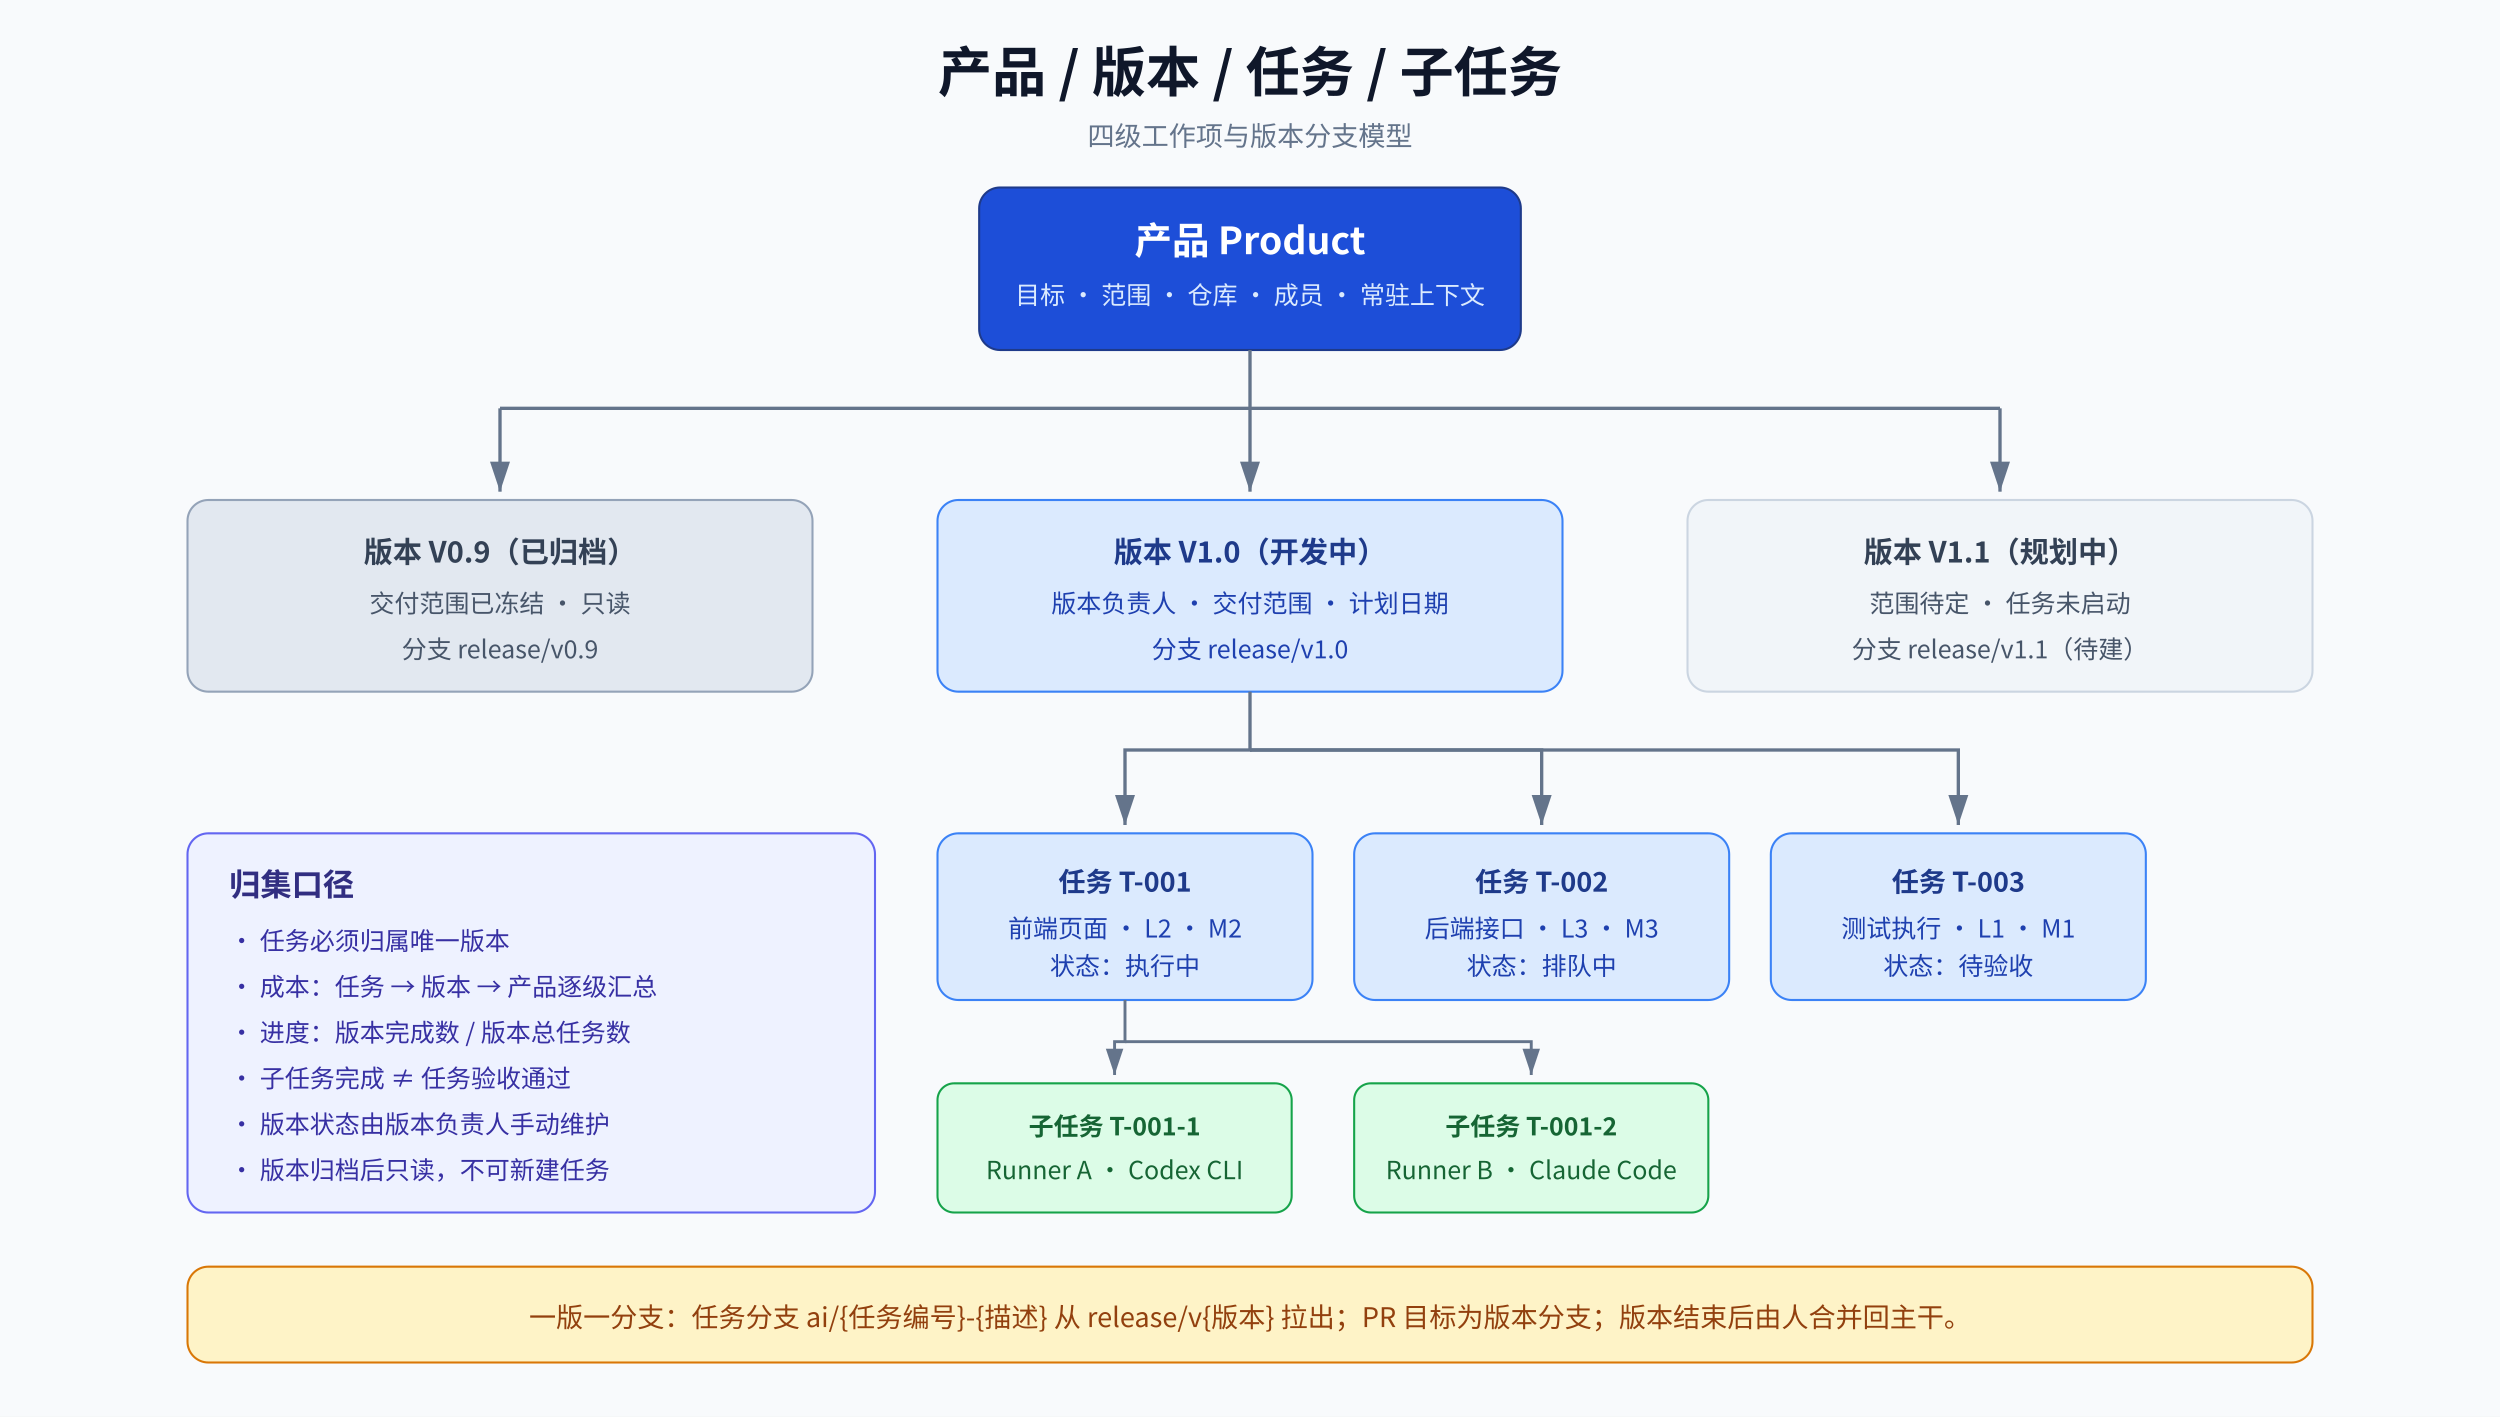
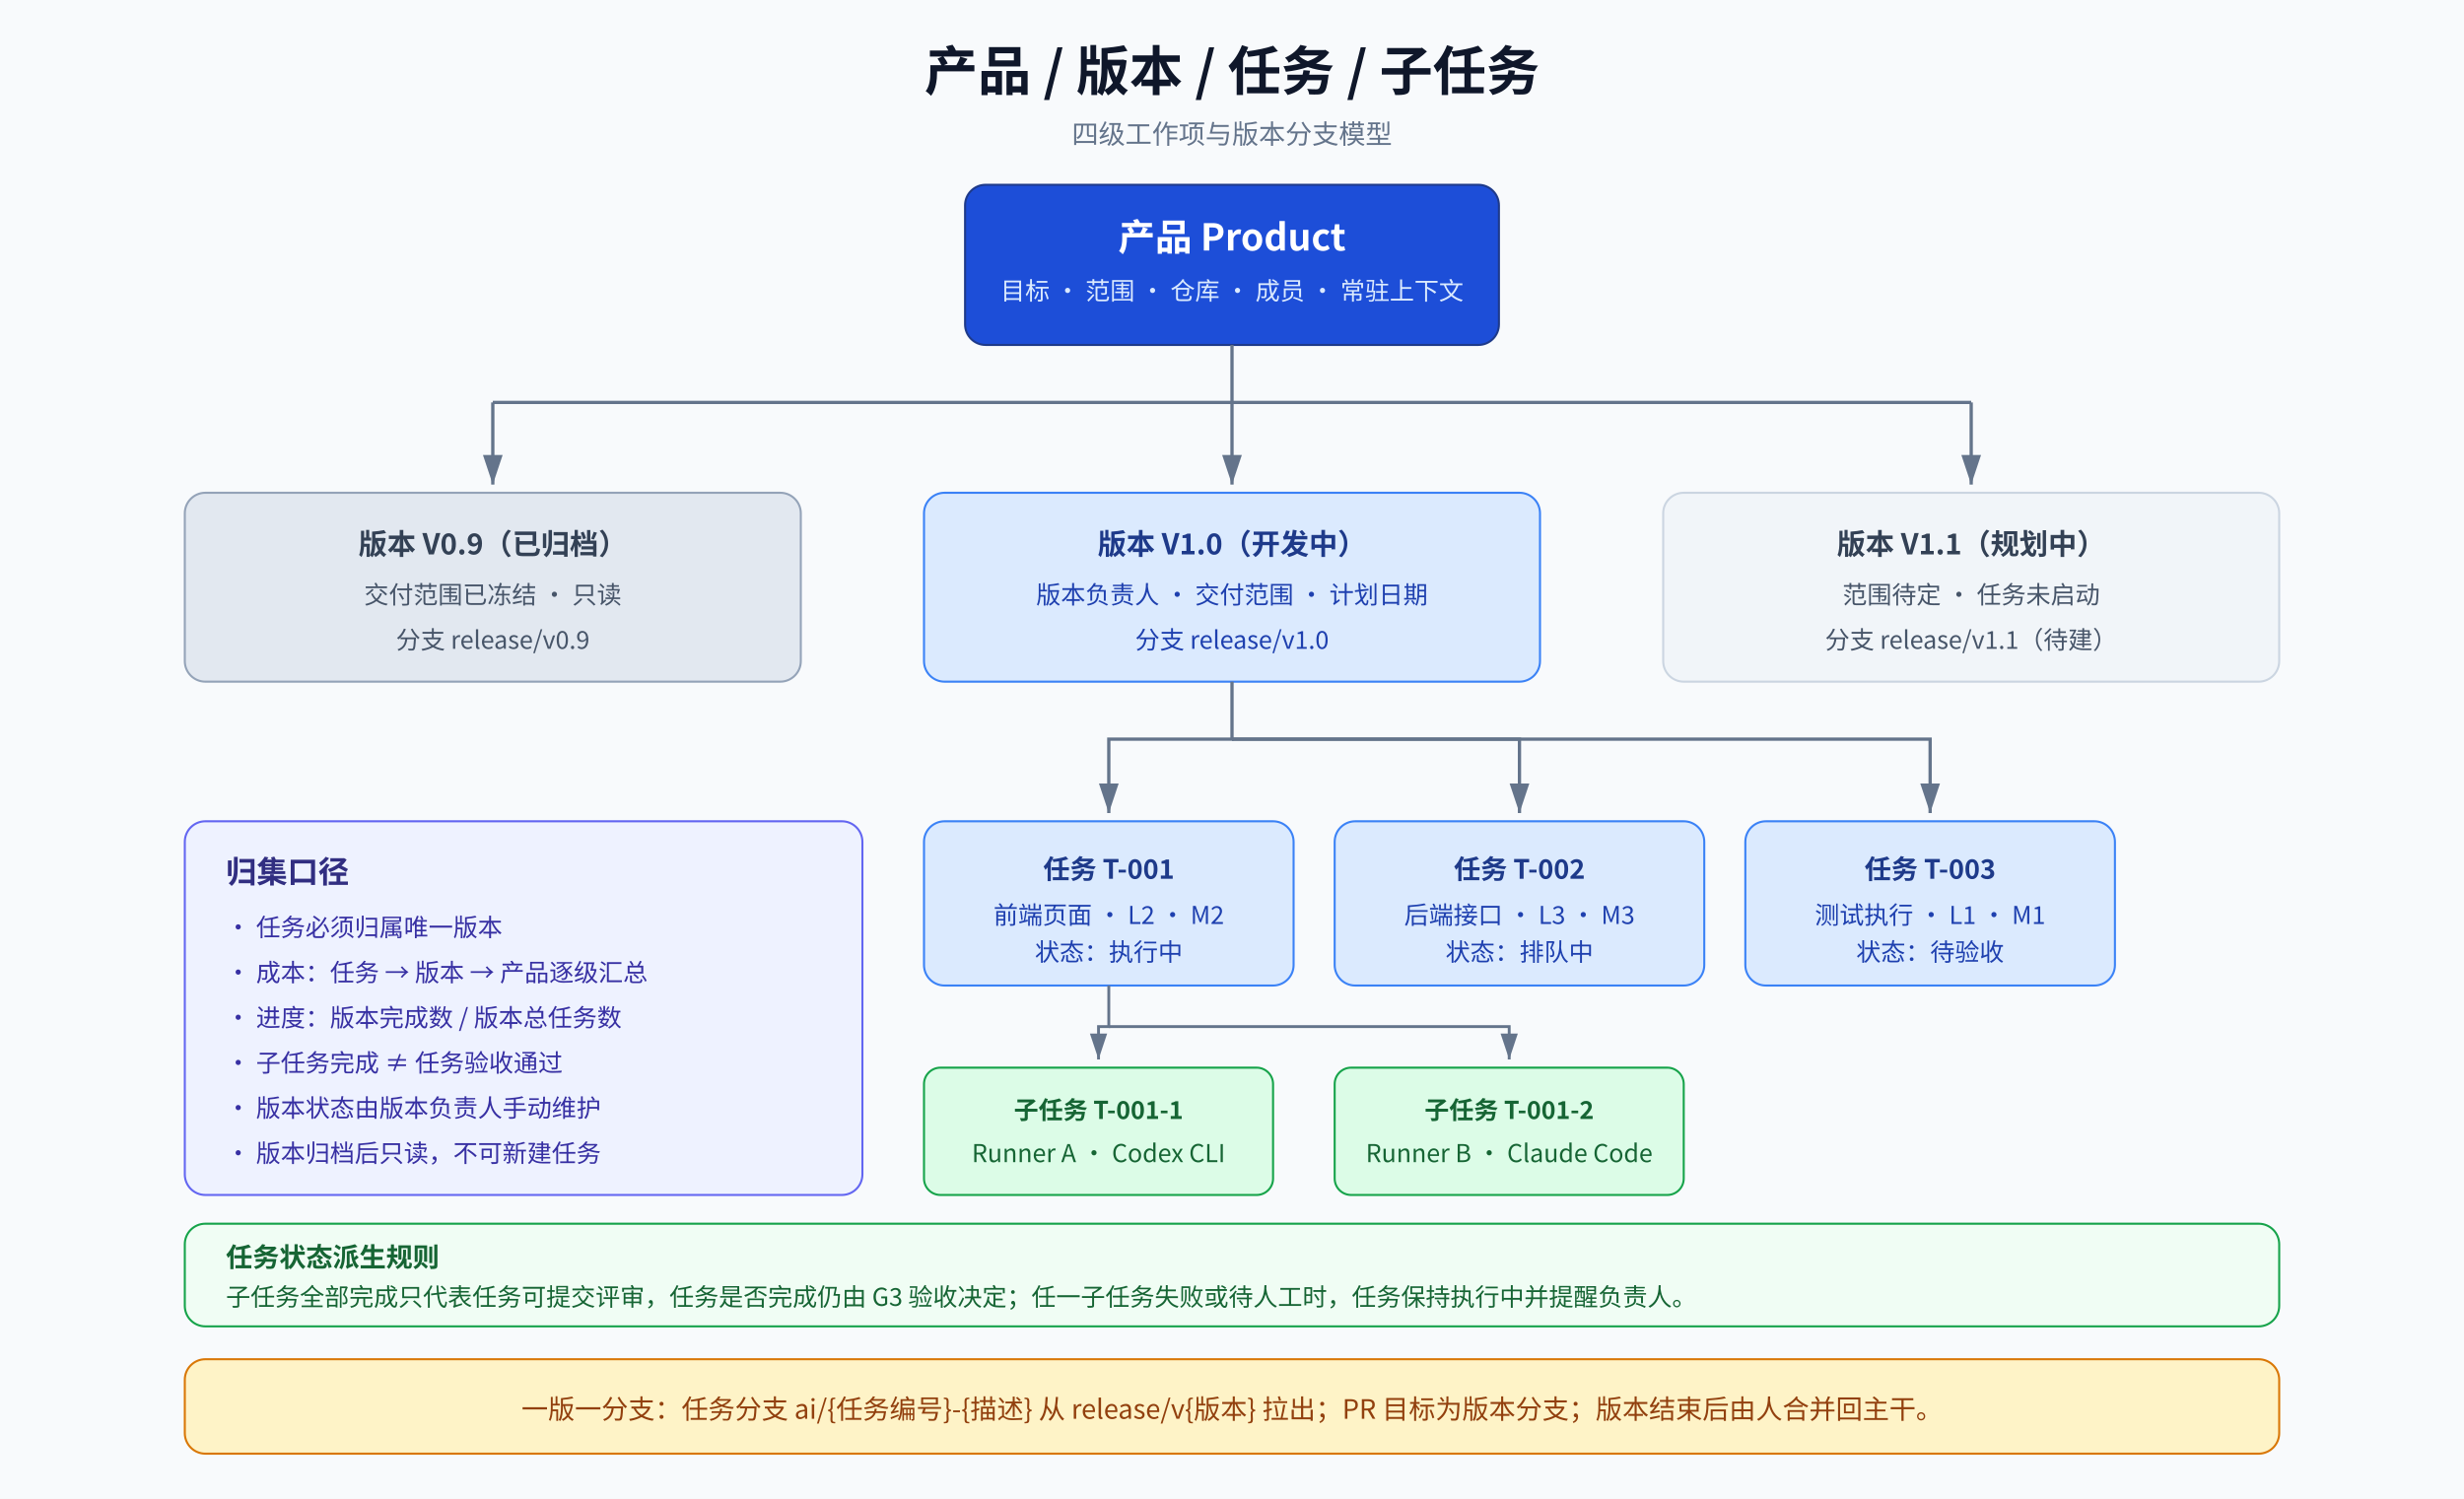
- <svg xmlns="http://www.w3.org/2000/svg" width="1200" height="680" viewBox="0 0 1200 680" font-family="'Noto Sans CJK SC','Microsoft YaHei','PingFang SC',sans-serif">
+ <svg xmlns="http://www.w3.org/2000/svg" width="1200" height="730" viewBox="0 0 1200 730" font-family="'Noto Sans CJK SC','Microsoft YaHei','PingFang SC',sans-serif">
  <defs>
    <marker id="a4" markerWidth="10" markerHeight="10" refX="9" refY="3" orient="auto">
      <path d="M0,0 L0,6 L9,3 z" fill="#64748b" />
    </marker>
  </defs>
-   <rect width="1200" height="680" fill="#f8fafc" />
+   <rect width="1200" height="730" fill="#f8fafc" />
  <text x="600" y="44" text-anchor="middle" font-size="26" font-weight="700" fill="#0f172a">产品 / 版本 / 任务 / 子任务</text>
  <text x="600" y="70" text-anchor="middle" font-size="13" fill="#64748b">四级工作项与版本分支模型</text>
  <rect x="470" y="90" width="260" height="78" rx="10" fill="#1d4ed8" stroke="#1e3a8a" />
  <text x="600" y="122" text-anchor="middle" font-size="18" font-weight="700" fill="#ffffff">产品 Product</text>
  <text x="600" y="146" text-anchor="middle" font-size="12" fill="#dbeafe">目标 · 范围 · 仓库 · 成员 · 常驻上下文</text>
  <g font-size="14">
    <rect x="90" y="240" width="300" height="92" rx="10" fill="#e2e8f0" stroke="#94a3b8" />
    <text x="240" y="270" text-anchor="middle" font-weight="700" fill="#334155">版本 V0.9（已归档）</text>
    <text x="240" y="294" text-anchor="middle" font-size="12" fill="#475569">交付范围已冻结 · 只读</text>
    <text x="240" y="316" text-anchor="middle" font-size="12" fill="#475569">分支 release/v0.9</text>
    <rect x="450" y="240" width="300" height="92" rx="10" fill="#dbeafe" stroke="#3b82f6" />
    <text x="600" y="270" text-anchor="middle" font-weight="700" fill="#1e3a8a">版本 V1.0（开发中）</text>
    <text x="600" y="294" text-anchor="middle" font-size="12" fill="#1e40af">版本负责人 · 交付范围 · 计划日期</text>
    <text x="600" y="316" text-anchor="middle" font-size="12" fill="#1e40af">分支 release/v1.0</text>
    <rect x="810" y="240" width="300" height="92" rx="10" fill="#f1f5f9" stroke="#cbd5e1" />
    <text x="960" y="270" text-anchor="middle" font-weight="700" fill="#334155">版本 V1.1（规划中）</text>
    <text x="960" y="294" text-anchor="middle" font-size="12" fill="#475569">范围待定 · 任务未启动</text>
    <text x="960" y="316" text-anchor="middle" font-size="12" fill="#475569">分支 release/v1.1（待建）</text>
  </g>
  <g stroke="#64748b" stroke-width="1.6" fill="none">
    <path d="M600,168 L600,196" />
    <path d="M240,196 L960,196" />
    <path d="M240,196 L240,236" marker-end="url(#a4)" />
    <path d="M600,196 L600,236" marker-end="url(#a4)" />
    <path d="M960,196 L960,236" marker-end="url(#a4)" />
  </g>
  <g font-size="13">
    <rect x="450" y="400" width="180" height="80" rx="10" fill="#dbeafe" stroke="#3b82f6" />
    <text x="540" y="428" text-anchor="middle" font-weight="700" fill="#1e3a8a">任务 T-001</text>
    <text x="540" y="450" text-anchor="middle" font-size="12" fill="#1e40af">前端页面 · L2 · M2</text>
    <text x="540" y="468" text-anchor="middle" font-size="12" fill="#1e40af">状态：执行中</text>
    <rect x="650" y="400" width="180" height="80" rx="10" fill="#dbeafe" stroke="#3b82f6" />
    <text x="740" y="428" text-anchor="middle" font-weight="700" fill="#1e3a8a">任务 T-002</text>
    <text x="740" y="450" text-anchor="middle" font-size="12" fill="#1e40af">后端接口 · L3 · M3</text>
    <text x="740" y="468" text-anchor="middle" font-size="12" fill="#1e40af">状态：排队中</text>
    <rect x="850" y="400" width="180" height="80" rx="10" fill="#dbeafe" stroke="#3b82f6" />
    <text x="940" y="428" text-anchor="middle" font-weight="700" fill="#1e3a8a">任务 T-003</text>
    <text x="940" y="450" text-anchor="middle" font-size="12" fill="#1e40af">测试执行 · L1 · M1</text>
    <text x="940" y="468" text-anchor="middle" font-size="12" fill="#1e40af">状态：待验收</text>
  </g>
  <g stroke="#64748b" stroke-width="1.6" fill="none">
    <path d="M600,332 L600,360 L540,360 L540,396" marker-end="url(#a4)" />
    <path d="M600,360 L740,360 L740,396" marker-end="url(#a4)" />
    <path d="M600,360 L940,360 L940,396" marker-end="url(#a4)" />
  </g>
  <g font-size="12">
    <rect x="450" y="520" width="170" height="62" rx="8" fill="#dcfce7" stroke="#16a34a" />
    <text x="535" y="545" text-anchor="middle" font-weight="700" fill="#166534">子任务 T-001-1</text>
    <text x="535" y="566" text-anchor="middle" fill="#166534">Runner A · Codex CLI</text>
    <rect x="650" y="520" width="170" height="62" rx="8" fill="#dcfce7" stroke="#16a34a" />
    <text x="735" y="545" text-anchor="middle" font-weight="700" fill="#166534">子任务 T-001-2</text>
    <text x="735" y="566" text-anchor="middle" fill="#166534">Runner B · Claude Code</text>
  </g>
  <g stroke="#64748b" stroke-width="1.4" fill="none">
    <path d="M540,480 L540,500 L535,500 L535,516" marker-end="url(#a4)" />
    <path d="M540,500 L735,500 L735,516" marker-end="url(#a4)" />
  </g>
  <rect x="90" y="400" width="330" height="182" rx="10" fill="#eef2ff" stroke="#6366f1" />
  <text x="110" y="430" font-size="15" font-weight="700" fill="#312e81">归集口径</text>
  <text x="110" y="456" font-size="12" fill="#3730a3">· 任务必须归属唯一版本</text>
  <text x="110" y="478" font-size="12" fill="#3730a3">· 成本：任务 → 版本 → 产品逐级汇总</text>
  <text x="110" y="500" font-size="12" fill="#3730a3">· 进度：版本完成数 / 版本总任务数</text>
  <text x="110" y="522" font-size="12" fill="#3730a3">· 子任务完成 ≠ 任务验收通过</text>
  <text x="110" y="544" font-size="12" fill="#3730a3">· 版本状态由版本负责人手动维护</text>
  <text x="110" y="566" font-size="12" fill="#3730a3">· 版本归档后只读，不可新建任务</text>
-   <rect x="90" y="608" width="1020" height="46" rx="10" fill="#fef3c7" stroke="#d97706" />
-   <text x="600" y="637" text-anchor="middle" font-size="13" fill="#92400e">一版一分支：任务分支 ai/{任务编号}-{描述} 从 release/v{版本} 拉出；PR 目标为版本分支；版本结束后由人合并回主干。</text>
+   <rect x="90" y="596" width="1020" height="50" rx="10" fill="#f0fdf4" stroke="#16a34a" />
+   <text x="110" y="617" font-size="13" font-weight="700" fill="#166534">任务状态派生规则</text>
+   <text x="110" y="636" font-size="12" fill="#166534">子任务全部完成只代表任务可提交评审，任务是否完成仍由 G3 验收决定；任一子任务失败或待人工时，任务保持执行中并提醒负责人。</text>
+   <rect x="90" y="662" width="1020" height="46" rx="10" fill="#fef3c7" stroke="#d97706" />
+   <text x="600" y="691" text-anchor="middle" font-size="13" fill="#92400e">一版一分支：任务分支 ai/{任务编号}-{描述} 从 release/v{版本} 拉出；PR 目标为版本分支；版本结束后由人合并回主干。</text>
</svg>
